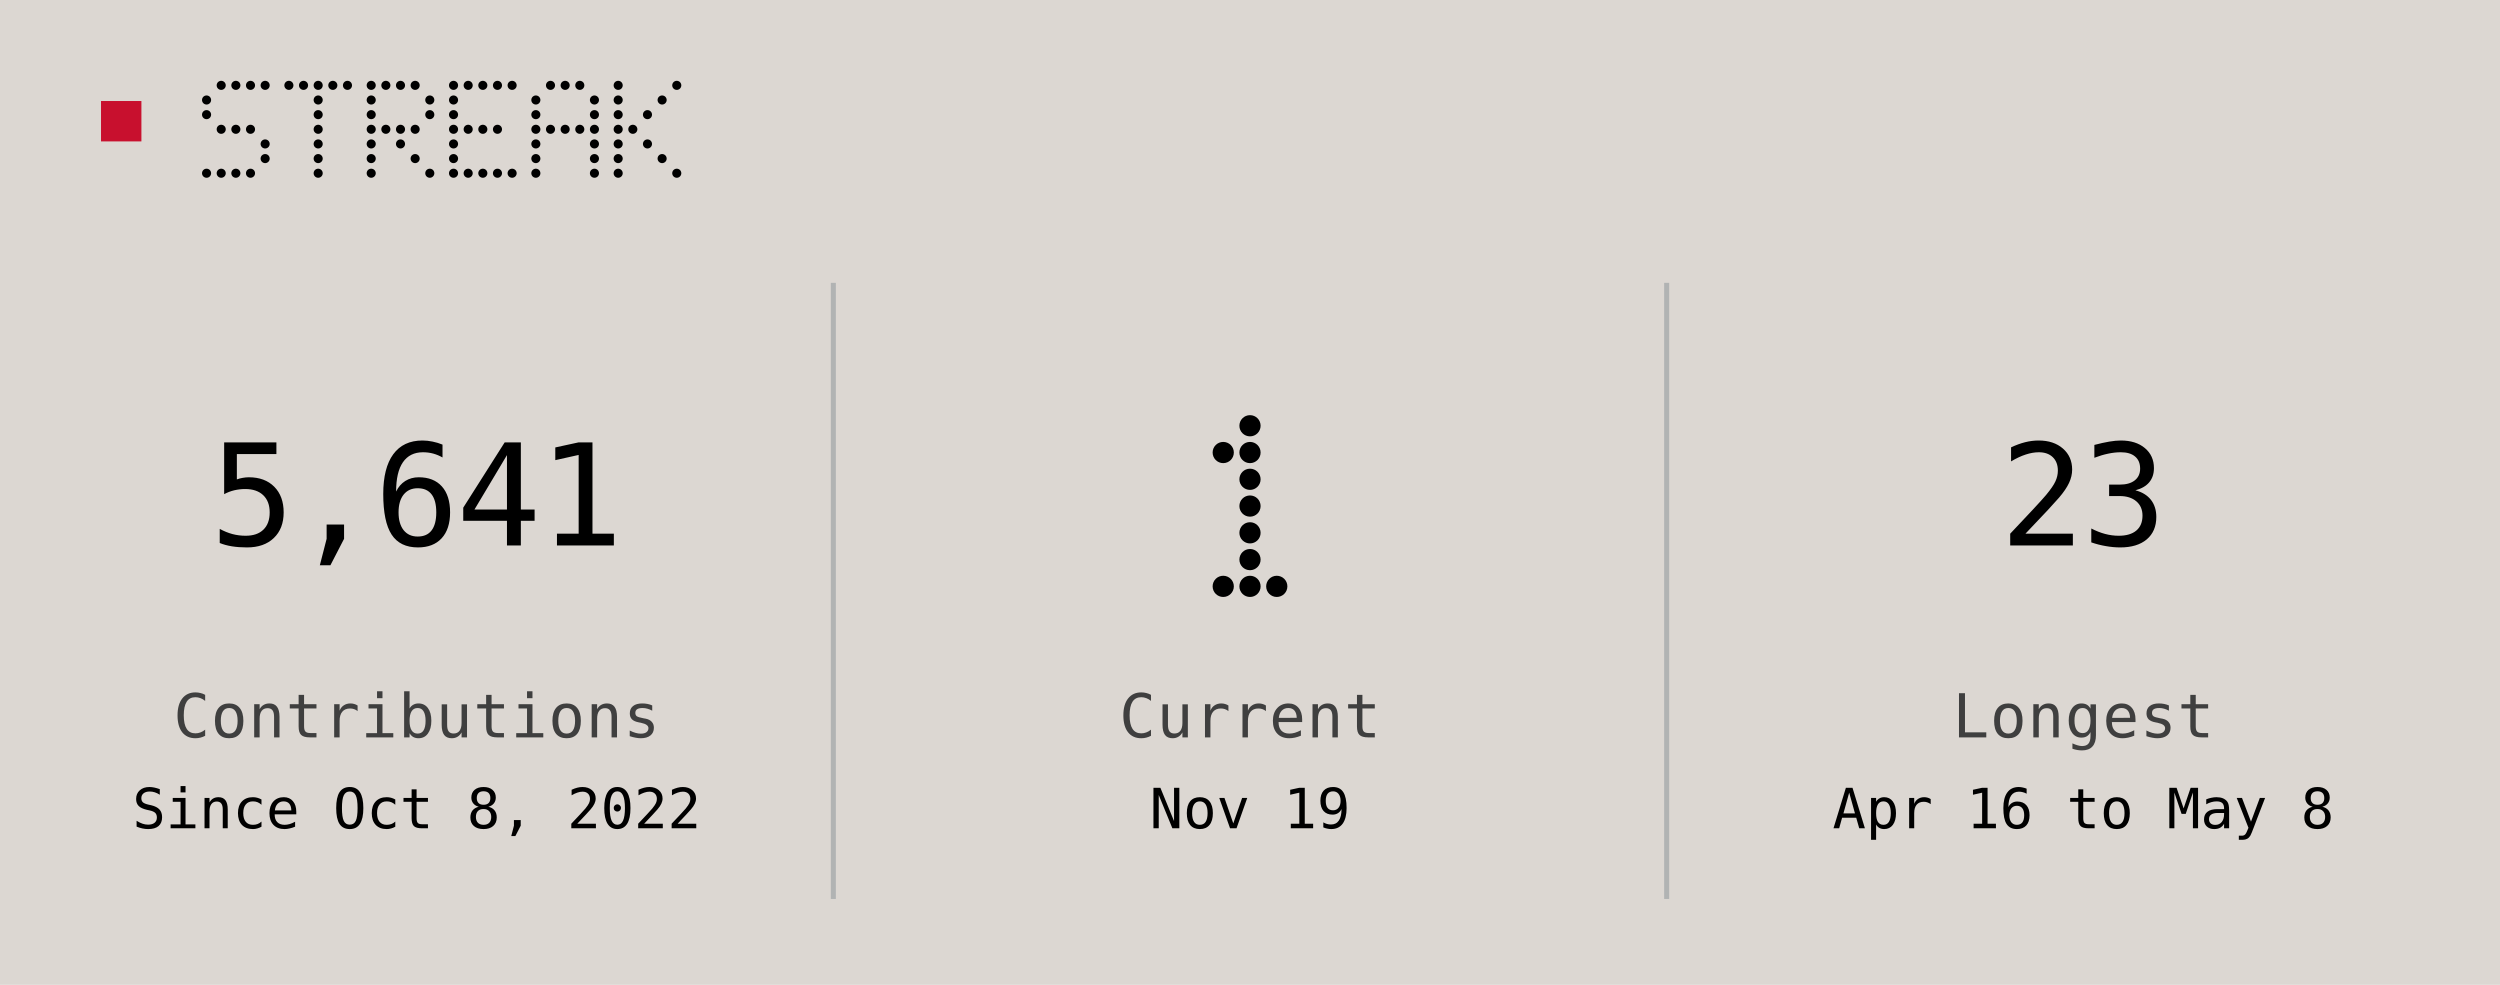
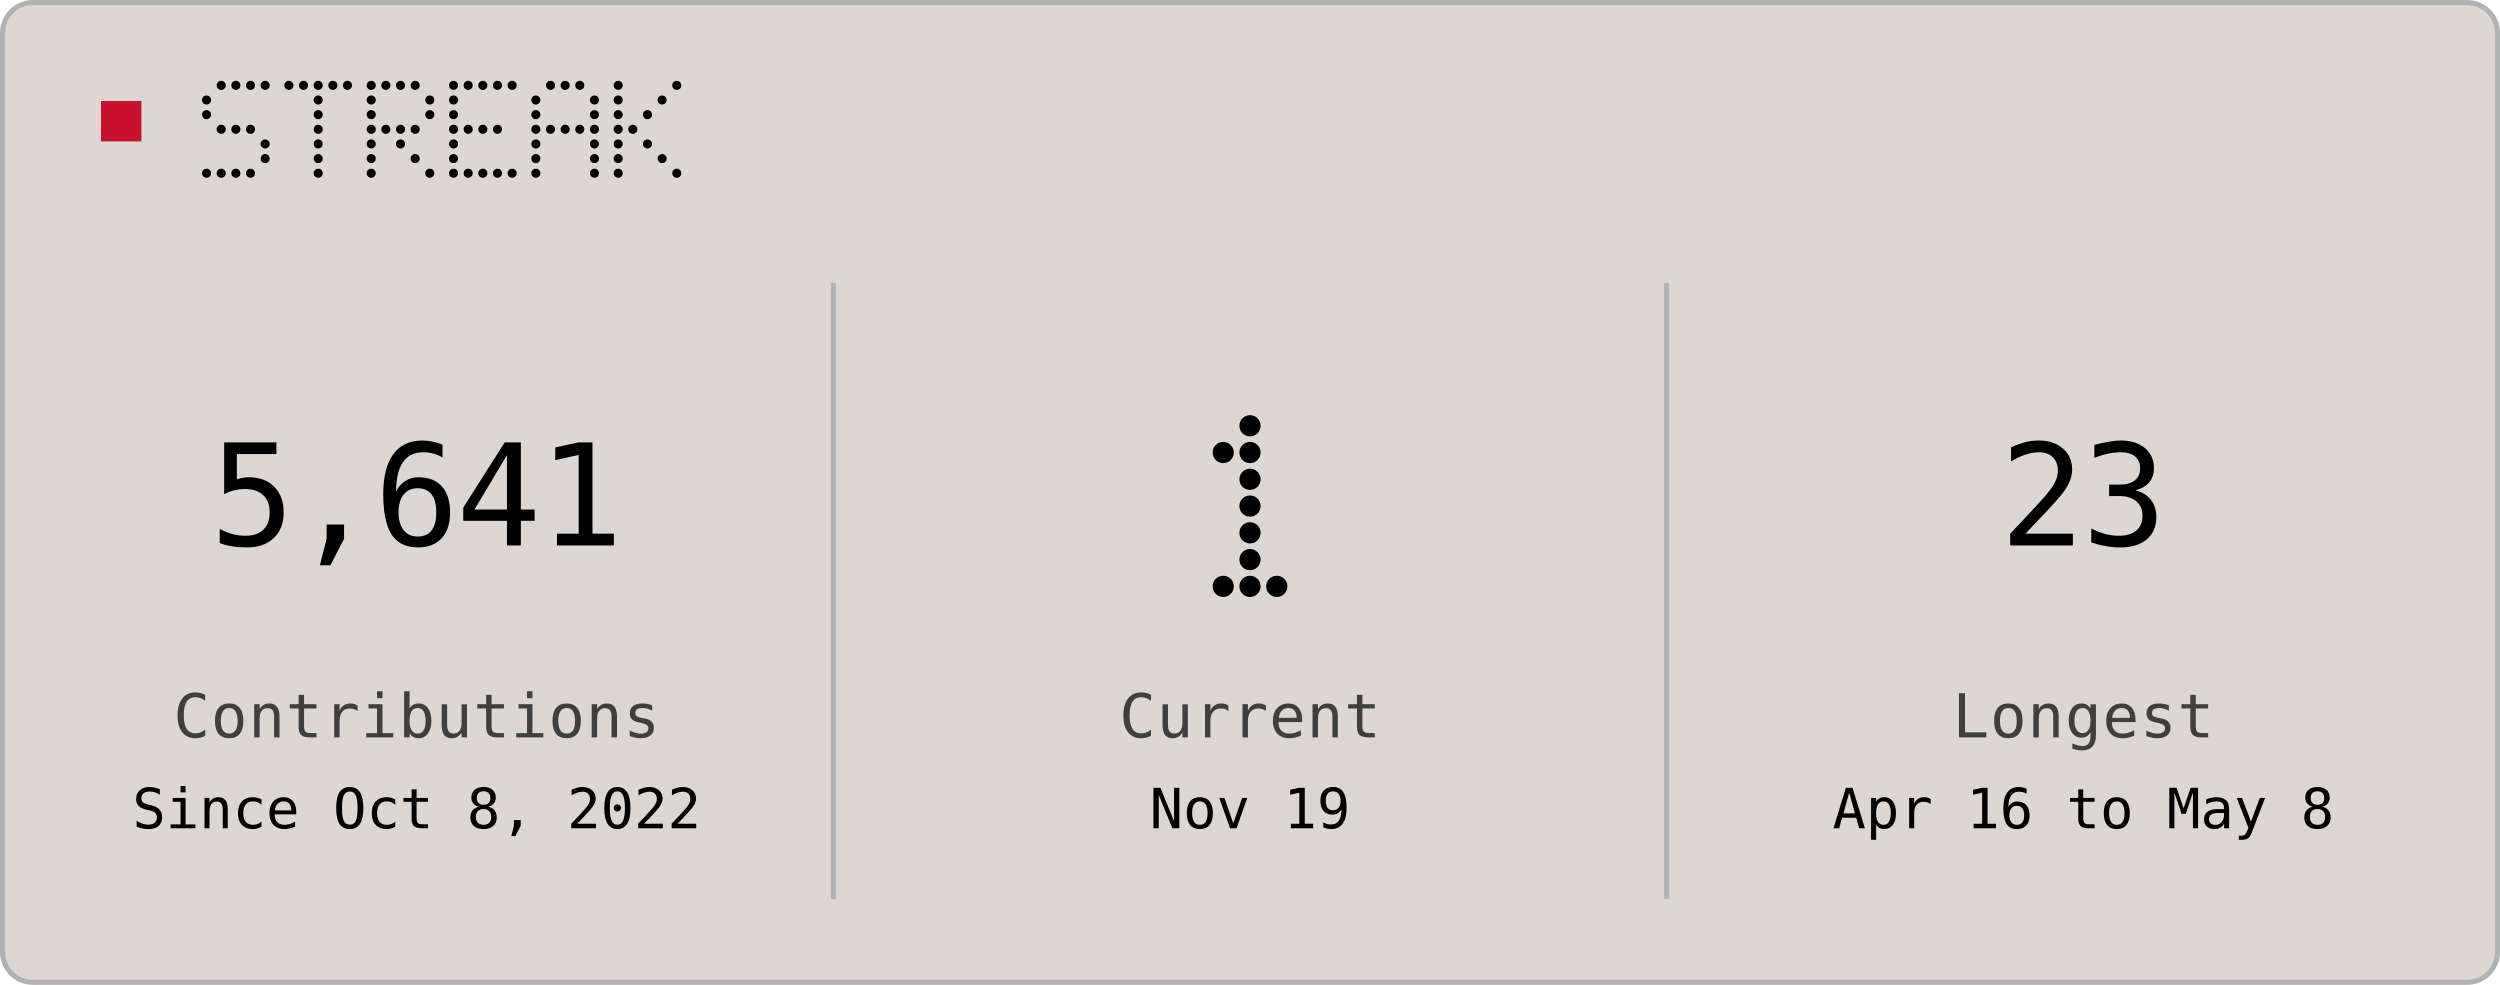
<svg xmlns="http://www.w3.org/2000/svg" width="495" height="195" viewBox="0 0 495 195" role="img">
-   <rect width="495" height="195" fill="#DCD7D2" />
+   <rect x="0.5" y="0.5" width="494" height="194" rx="6" fill="#DCD7D2" stroke="#B1B3B3" stroke-width="1" />
  <rect x="20" y="20" width="8" height="8" fill="#C8102E" />
  <circle cx="43.8" cy="16.9" r="0.90" fill="#000000" />
  <circle cx="46.7" cy="16.9" r="0.90" fill="#000000" />
  <circle cx="49.6" cy="16.9" r="0.90" fill="#000000" />
  <circle cx="52.5" cy="16.9" r="0.90" fill="#000000" />
  <circle cx="40.9" cy="19.8" r="0.90" fill="#000000" />
  <circle cx="40.9" cy="22.7" r="0.90" fill="#000000" />
  <circle cx="43.8" cy="25.6" r="0.90" fill="#000000" />
  <circle cx="46.7" cy="25.6" r="0.90" fill="#000000" />
  <circle cx="49.6" cy="25.6" r="0.90" fill="#000000" />
  <circle cx="52.5" cy="28.5" r="0.90" fill="#000000" />
  <circle cx="52.5" cy="31.4" r="0.90" fill="#000000" />
  <circle cx="40.9" cy="34.3" r="0.90" fill="#000000" />
  <circle cx="43.8" cy="34.3" r="0.90" fill="#000000" />
  <circle cx="46.7" cy="34.3" r="0.90" fill="#000000" />
  <circle cx="49.6" cy="34.3" r="0.90" fill="#000000" />
  <circle cx="57.2" cy="16.9" r="0.90" fill="#000000" />
  <circle cx="60.1" cy="16.9" r="0.90" fill="#000000" />
  <circle cx="63.0" cy="16.9" r="0.90" fill="#000000" />
  <circle cx="65.9" cy="16.9" r="0.90" fill="#000000" />
  <circle cx="68.8" cy="16.9" r="0.90" fill="#000000" />
  <circle cx="63.0" cy="19.8" r="0.90" fill="#000000" />
  <circle cx="63.0" cy="22.7" r="0.90" fill="#000000" />
  <circle cx="63.0" cy="25.6" r="0.90" fill="#000000" />
  <circle cx="63.0" cy="28.5" r="0.90" fill="#000000" />
  <circle cx="63.0" cy="31.4" r="0.90" fill="#000000" />
  <circle cx="63.0" cy="34.3" r="0.90" fill="#000000" />
  <circle cx="73.5" cy="16.9" r="0.90" fill="#000000" />
  <circle cx="76.4" cy="16.9" r="0.90" fill="#000000" />
  <circle cx="79.3" cy="16.9" r="0.90" fill="#000000" />
  <circle cx="82.2" cy="16.9" r="0.90" fill="#000000" />
  <circle cx="73.5" cy="19.8" r="0.90" fill="#000000" />
  <circle cx="85.1" cy="19.8" r="0.90" fill="#000000" />
  <circle cx="73.5" cy="22.7" r="0.90" fill="#000000" />
  <circle cx="85.1" cy="22.7" r="0.90" fill="#000000" />
  <circle cx="73.5" cy="25.6" r="0.90" fill="#000000" />
  <circle cx="76.4" cy="25.6" r="0.90" fill="#000000" />
  <circle cx="79.3" cy="25.6" r="0.90" fill="#000000" />
  <circle cx="82.2" cy="25.6" r="0.90" fill="#000000" />
  <circle cx="73.5" cy="28.5" r="0.90" fill="#000000" />
  <circle cx="79.3" cy="28.5" r="0.90" fill="#000000" />
  <circle cx="73.5" cy="31.4" r="0.90" fill="#000000" />
  <circle cx="82.2" cy="31.4" r="0.90" fill="#000000" />
  <circle cx="73.5" cy="34.3" r="0.90" fill="#000000" />
  <circle cx="85.1" cy="34.3" r="0.90" fill="#000000" />
  <circle cx="89.8" cy="16.9" r="0.90" fill="#000000" />
  <circle cx="92.7" cy="16.9" r="0.90" fill="#000000" />
  <circle cx="95.6" cy="16.9" r="0.90" fill="#000000" />
  <circle cx="98.5" cy="16.9" r="0.90" fill="#000000" />
  <circle cx="101.4" cy="16.9" r="0.90" fill="#000000" />
  <circle cx="89.8" cy="19.8" r="0.90" fill="#000000" />
  <circle cx="89.8" cy="22.7" r="0.90" fill="#000000" />
  <circle cx="89.8" cy="25.6" r="0.90" fill="#000000" />
  <circle cx="92.7" cy="25.6" r="0.90" fill="#000000" />
  <circle cx="95.6" cy="25.6" r="0.90" fill="#000000" />
  <circle cx="98.5" cy="25.6" r="0.90" fill="#000000" />
  <circle cx="89.8" cy="28.5" r="0.90" fill="#000000" />
  <circle cx="89.8" cy="31.4" r="0.90" fill="#000000" />
  <circle cx="89.8" cy="34.3" r="0.90" fill="#000000" />
  <circle cx="92.7" cy="34.3" r="0.90" fill="#000000" />
  <circle cx="95.6" cy="34.3" r="0.90" fill="#000000" />
  <circle cx="98.5" cy="34.3" r="0.90" fill="#000000" />
  <circle cx="101.4" cy="34.3" r="0.90" fill="#000000" />
  <circle cx="109.0" cy="16.9" r="0.90" fill="#000000" />
  <circle cx="111.9" cy="16.9" r="0.90" fill="#000000" />
  <circle cx="114.8" cy="16.9" r="0.90" fill="#000000" />
  <circle cx="106.1" cy="19.8" r="0.90" fill="#000000" />
  <circle cx="117.7" cy="19.8" r="0.90" fill="#000000" />
  <circle cx="106.1" cy="22.7" r="0.90" fill="#000000" />
  <circle cx="117.7" cy="22.7" r="0.90" fill="#000000" />
  <circle cx="106.1" cy="25.6" r="0.90" fill="#000000" />
  <circle cx="109.0" cy="25.6" r="0.90" fill="#000000" />
  <circle cx="111.9" cy="25.6" r="0.90" fill="#000000" />
  <circle cx="114.8" cy="25.6" r="0.90" fill="#000000" />
  <circle cx="117.7" cy="25.6" r="0.90" fill="#000000" />
  <circle cx="106.1" cy="28.5" r="0.90" fill="#000000" />
  <circle cx="117.7" cy="28.5" r="0.90" fill="#000000" />
  <circle cx="106.1" cy="31.4" r="0.90" fill="#000000" />
  <circle cx="117.7" cy="31.4" r="0.90" fill="#000000" />
  <circle cx="106.1" cy="34.3" r="0.90" fill="#000000" />
  <circle cx="117.7" cy="34.3" r="0.90" fill="#000000" />
  <circle cx="122.4" cy="16.9" r="0.90" fill="#000000" />
  <circle cx="134.0" cy="16.9" r="0.90" fill="#000000" />
  <circle cx="122.4" cy="19.8" r="0.90" fill="#000000" />
  <circle cx="131.1" cy="19.8" r="0.90" fill="#000000" />
  <circle cx="122.4" cy="22.7" r="0.90" fill="#000000" />
  <circle cx="128.2" cy="22.7" r="0.90" fill="#000000" />
  <circle cx="122.4" cy="25.6" r="0.90" fill="#000000" />
  <circle cx="125.3" cy="25.6" r="0.90" fill="#000000" />
  <circle cx="122.4" cy="28.5" r="0.90" fill="#000000" />
  <circle cx="128.2" cy="28.5" r="0.90" fill="#000000" />
  <circle cx="122.4" cy="31.4" r="0.90" fill="#000000" />
  <circle cx="131.1" cy="31.4" r="0.90" fill="#000000" />
  <circle cx="122.4" cy="34.3" r="0.90" fill="#000000" />
  <circle cx="134.0" cy="34.3" r="0.90" fill="#000000" />
  <line x1="165.0" y1="56" x2="165.0" y2="178" stroke="#B1B3B3" />
  <line x1="330.0" y1="56" x2="330.0" y2="178" stroke="#B1B3B3" />
  <text x="82.5" y="108" fill="#000000" text-anchor="middle" font-family="ui-monospace, Geist Mono, monospace" font-size="28" letter-spacing="-0.6" dominant-baseline="auto">5,641</text>
  <text x="82.5" y="146" fill="#3F3F3F" text-anchor="middle" font-family="ui-monospace, Geist Mono, monospace" font-size="12" letter-spacing="0.2" dominant-baseline="auto">Contributions</text>
  <text x="82.5" y="164" fill="#000000" text-anchor="middle" font-family="ui-monospace, Geist Mono, monospace" font-size="11" letter-spacing="0" dominant-baseline="auto">Since Oct 8, 2022</text>
  <circle cx="247.5" cy="84.3" r="2.10" fill="#000000" />
  <circle cx="242.2" cy="89.6" r="2.10" fill="#000000" />
  <circle cx="247.5" cy="89.6" r="2.10" fill="#000000" />
  <circle cx="247.5" cy="94.9" r="2.10" fill="#000000" />
  <circle cx="247.5" cy="100.2" r="2.10" fill="#000000" />
  <circle cx="247.5" cy="105.5" r="2.10" fill="#000000" />
  <circle cx="247.5" cy="110.8" r="2.10" fill="#000000" />
  <circle cx="242.2" cy="116.1" r="2.10" fill="#000000" />
  <circle cx="247.5" cy="116.1" r="2.10" fill="#000000" />
  <circle cx="252.8" cy="116.1" r="2.10" fill="#000000" />
  <text x="247.5" y="146" fill="#3F3F3F" text-anchor="middle" font-family="ui-monospace, Geist Mono, monospace" font-size="12" letter-spacing="0.2" dominant-baseline="auto">Current</text>
  <text x="247.5" y="164" fill="#000000" text-anchor="middle" font-family="ui-monospace, Geist Mono, monospace" font-size="11" letter-spacing="0" dominant-baseline="auto">Nov 19</text>
  <text x="412.5" y="108" fill="#000000" text-anchor="middle" font-family="ui-monospace, Geist Mono, monospace" font-size="28" letter-spacing="-0.6" dominant-baseline="auto">23</text>
  <text x="412.5" y="146" fill="#3F3F3F" text-anchor="middle" font-family="ui-monospace, Geist Mono, monospace" font-size="12" letter-spacing="0.2" dominant-baseline="auto">Longest</text>
  <text x="412.5" y="164" fill="#000000" text-anchor="middle" font-family="ui-monospace, Geist Mono, monospace" font-size="11" letter-spacing="0" dominant-baseline="auto">Apr 16 to May 8</text>
</svg>
